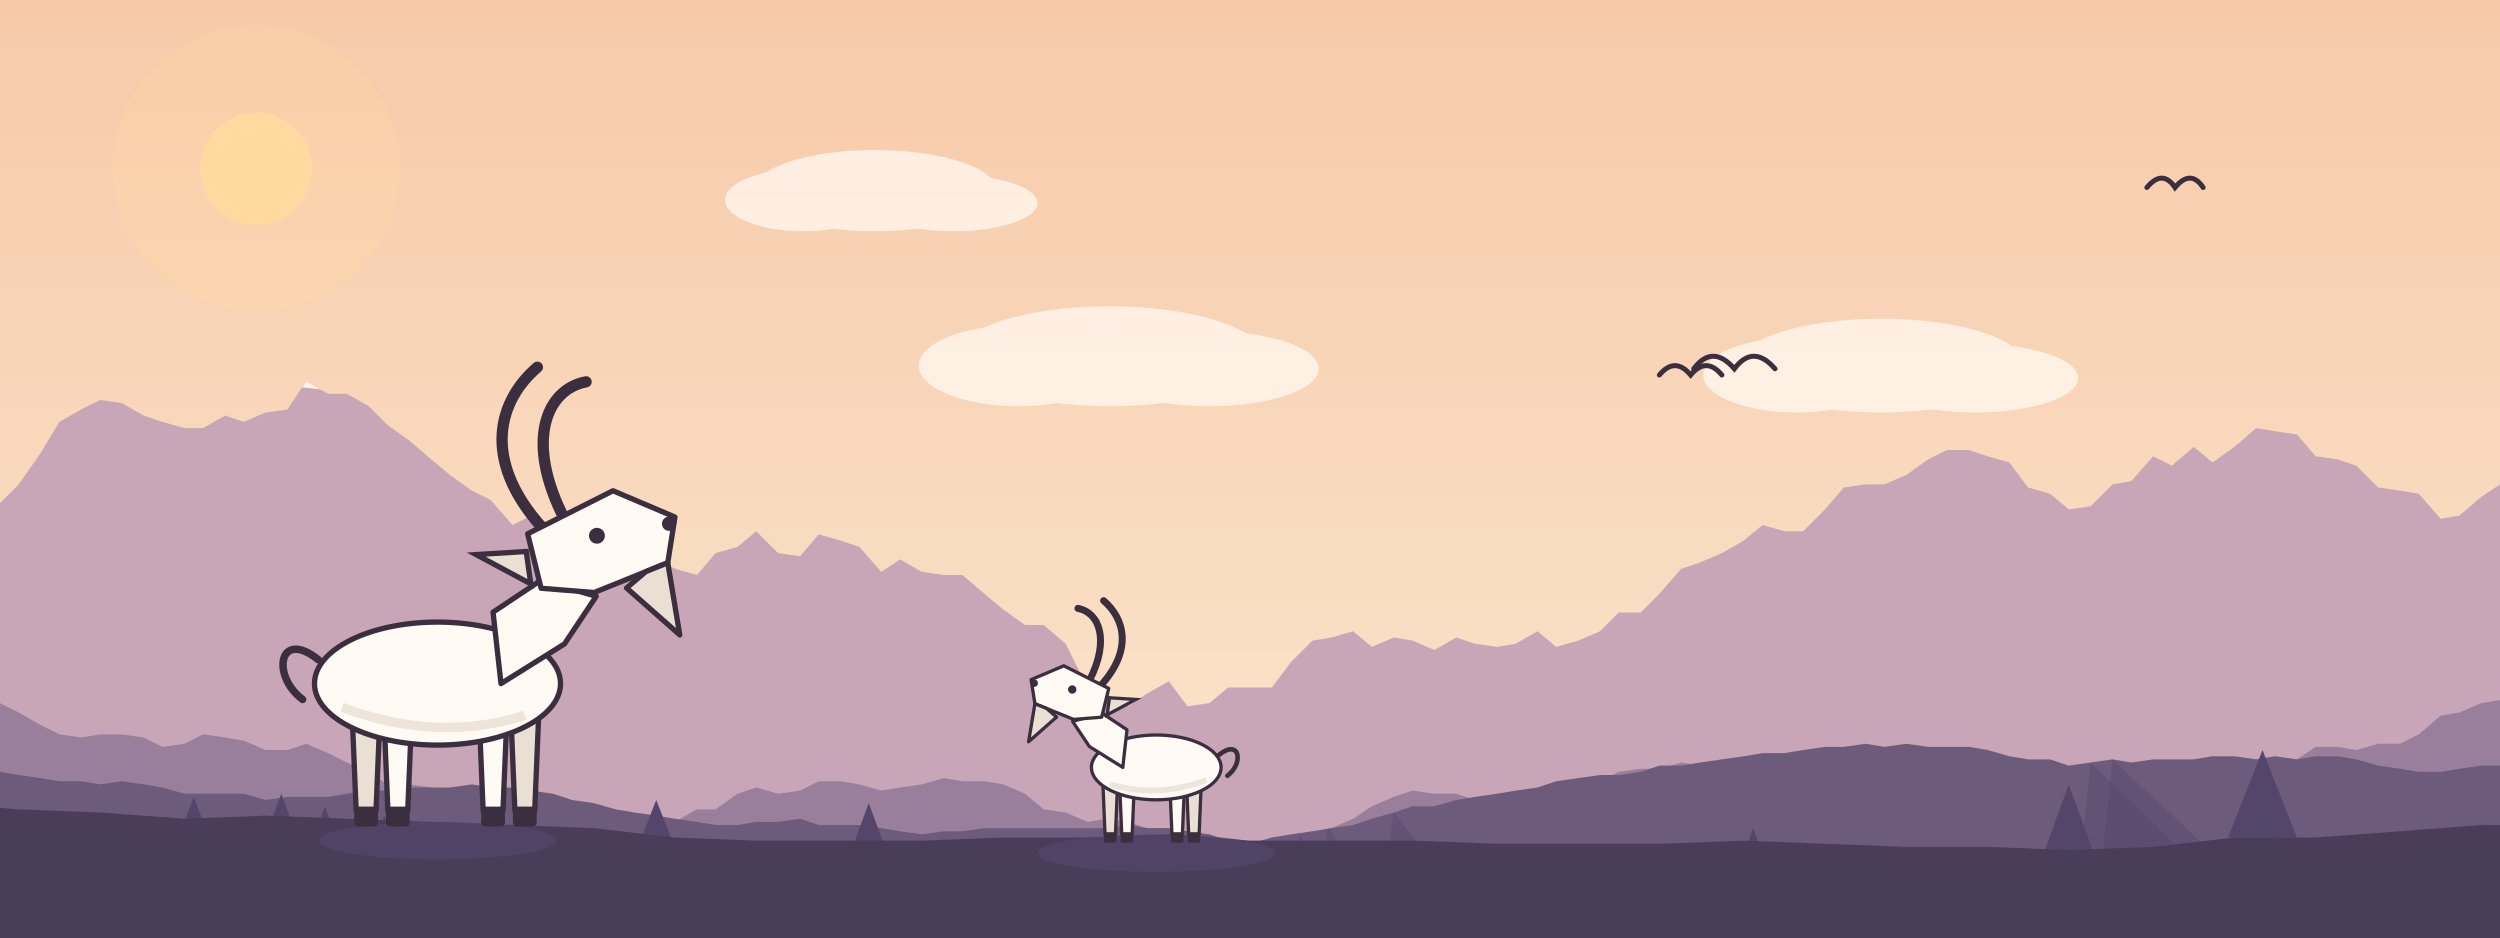
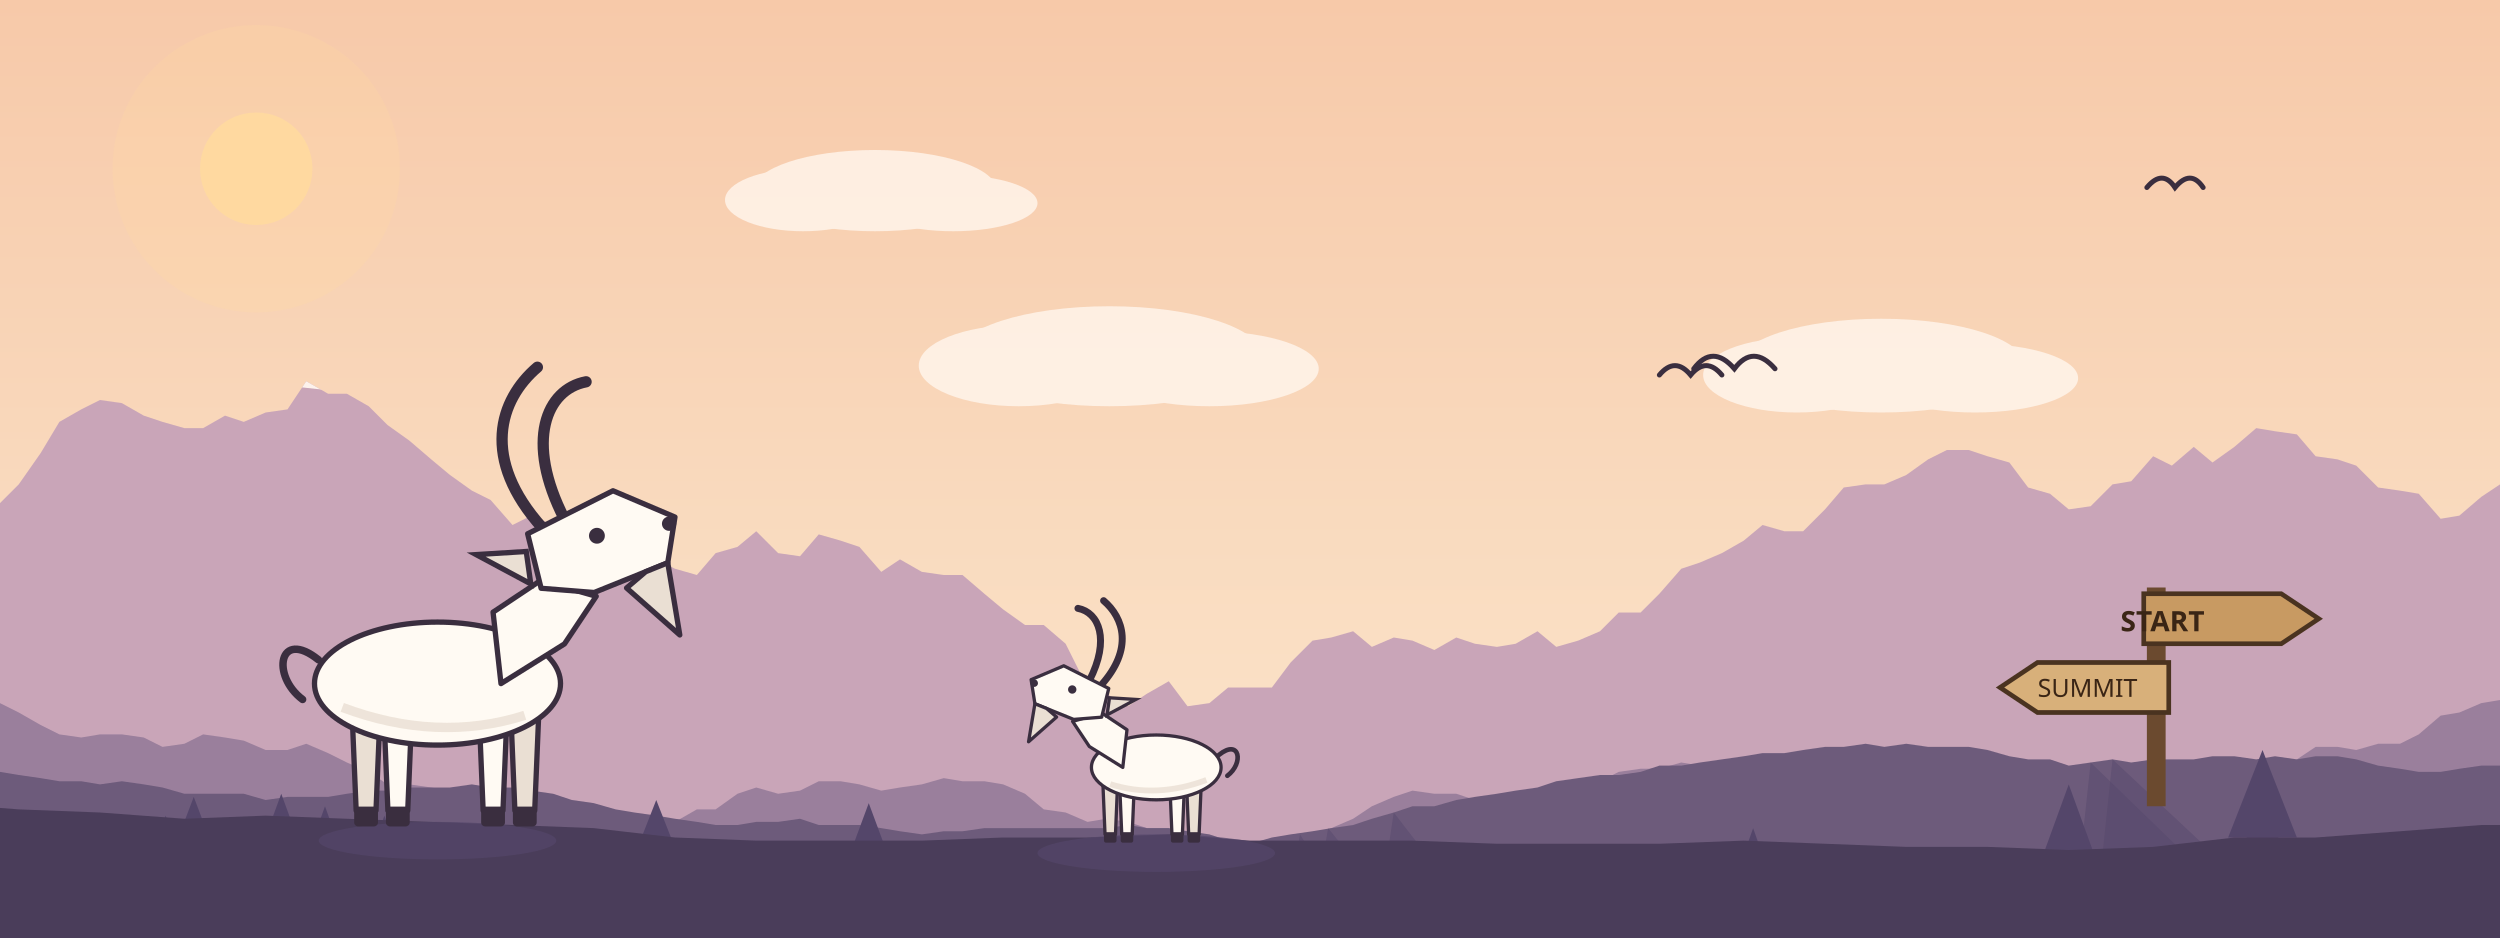
<svg xmlns="http://www.w3.org/2000/svg" viewBox="0 0 800 300" role="img" aria-labelledby="t146">
  <defs>
    <linearGradient id="g146" x1="0" y1="0" x2="0" y2="1">
      <stop offset="0" stop-color="#f7c9a9" />
      <stop offset="1" stop-color="#fbe8cf" />
    </linearGradient>
  </defs>
  <rect width="800" height="300" fill="url(#g146)" />
  <circle cx="82" cy="54" r="18" fill="#ffd9a0" opacity=".95" />
  <circle cx="82" cy="54" r="46" fill="#ffd9a0" opacity=".22" />
  <g fill="#fff6ee" opacity="0.8">
    <ellipse cx="355" cy="114" rx="49" ry="16" />
    <ellipse cx="326" cy="117" rx="32" ry="13" />
    <ellipse cx="387" cy="118" rx="35" ry="12" />
  </g>
  <g fill="#fff6ee" opacity="0.8">
    <ellipse cx="280" cy="61" rx="39" ry="13" />
    <ellipse cx="257" cy="64" rx="25" ry="10" />
    <ellipse cx="305" cy="65" rx="27" ry="9" />
  </g>
  <g fill="#fff6ee" opacity="0.8">
    <ellipse cx="602" cy="117" rx="46" ry="15" />
    <ellipse cx="575" cy="120" rx="30" ry="12" />
    <ellipse cx="632" cy="121" rx="33" ry="11" />
  </g>
  <path d="M531,120 q5,-6 10,0 q5,-6 10,0" fill="none" stroke="#3a2e3f" stroke-width="1.6" stroke-linecap="round" />
  <path d="M542,118 q6,-8 13,0 q6,-8 13,0" fill="none" stroke="#3a2e3f" stroke-width="1.6" stroke-linecap="round" />
  <path d="M687,60 q5,-6 9,0 q5,-6 9,0" fill="none" stroke="#3a2e3f" stroke-width="1.6" stroke-linecap="round" />
  <path d="M-20,156 L-13,162 L-7,159 L-0,161 L6,155 L13,145 L19,135 L26,131 L32,128 L39,129 L46,133 L52,135 L59,137 L65,137 L72,133 L78,135 L85,132 L92,131 L98,122 L105,126 L111,126 L118,130 L124,136 L131,141 L138,147 L144,152 L151,157 L157,160 L164,168 L170,165 L177,168 L183,177 L190,176 L197,178 L203,180 L210,179 L216,182 L223,184 L229,177 L236,175 L242,170 L249,177 L256,178 L262,171 L269,173 L275,175 L282,183 L288,179 L295,183 L302,184 L308,184 L315,190 L321,195 L328,200 L334,200 L341,206 L348,220 L354,222 L361,226 L367,222 L374,218 L380,226 L387,225 L393,220 L400,220 L407,220 L413,212 L420,205 L426,204 L433,202 L439,207 L446,204 L452,205 L459,208 L466,204 L472,206 L479,207 L485,206 L492,202 L498,207 L505,205 L512,202 L518,196 L525,196 L531,190 L538,182 L544,180 L551,177 L558,173 L564,168 L571,170 L577,170 L584,163 L590,156 L597,155 L603,155 L610,152 L617,147 L623,144 L630,144 L636,146 L643,148 L649,156 L656,158 L662,163 L669,162 L676,155 L682,154 L689,146 L695,149 L702,143 L708,148 L715,143 L722,137 L728,138 L735,139 L741,146 L748,147 L754,149 L761,156 L768,157 L774,158 L781,166 L787,165 L794,159 L800,155 L807,161 L813,167 L820,174 L820,305 L-20,305 Z" fill="#c9a5b8" />
  <clipPath id="c146118">
    <path d="M-20,-5 L820,-5 L826,110 L808,123 L790,125 L772,114 L754,116 L736,123 L718,119 L700,117 L682,120 L664,126 L646,125 L628,117 L610,110 L592,126 L574,121 L556,119 L538,114 L520,117 L502,125 L484,114 L466,120 L448,126 L430,110 L412,109 L394,125 L376,115 L358,109 L340,121 L322,112 L304,126 L286,110 L268,120 L250,115 L232,127 L214,122 L196,119 L178,114 L160,112 L142,127 L124,120 L106,125 L88,123 L70,112 L52,126 L34,115 L16,110 L-2,125 L-20,122 Z" />
  </clipPath>
  <path d="M-20,156 L-13,162 L-7,159 L-0,161 L6,155 L13,145 L19,135 L26,131 L32,128 L39,129 L46,133 L52,135 L59,137 L65,137 L72,133 L78,135 L85,132 L92,131 L98,122 L105,126 L111,126 L118,130 L124,136 L131,141 L138,147 L144,152 L151,157 L157,160 L164,168 L170,165 L177,168 L183,177 L190,176 L197,178 L203,180 L210,179 L216,182 L223,184 L229,177 L236,175 L242,170 L249,177 L256,178 L262,171 L269,173 L275,175 L282,183 L288,179 L295,183 L302,184 L308,184 L315,190 L321,195 L328,200 L334,200 L341,206 L348,220 L354,222 L361,226 L367,222 L374,218 L380,226 L387,225 L393,220 L400,220 L407,220 L413,212 L420,205 L426,204 L433,202 L439,207 L446,204 L452,205 L459,208 L466,204 L472,206 L479,207 L485,206 L492,202 L498,207 L505,205 L512,202 L518,196 L525,196 L531,190 L538,182 L544,180 L551,177 L558,173 L564,168 L571,170 L577,170 L584,163 L590,156 L597,155 L603,155 L610,152 L617,147 L623,144 L630,144 L636,146 L643,148 L649,156 L656,158 L662,163 L669,162 L676,155 L682,154 L689,146 L695,149 L702,143 L708,148 L715,143 L722,137 L728,138 L735,139 L741,146 L748,147 L754,149 L761,156 L768,157 L774,158 L781,166 L787,165 L794,159 L800,155 L807,161 L813,167 L820,174 L820,305 L-20,305 Z" fill="#fff6ee" clip-path="url(#c146118)" opacity=".96" />
  <path d="M-20,224 L-13,225 L-7,223 L-0,225 L6,228 L13,232 L19,235 L26,236 L32,235 L39,235 L46,236 L52,239 L59,238 L65,235 L72,236 L78,237 L85,240 L92,240 L98,238 L105,241 L111,244 L118,247 L124,251 L131,251 L138,252 L144,253 L151,252 L157,255 L164,255 L170,258 L177,259 L183,262 L190,264 L197,265 L203,264 L210,263 L216,263 L223,259 L229,259 L236,254 L242,252 L249,254 L256,253 L262,250 L269,250 L275,251 L282,253 L288,252 L295,251 L302,249 L308,250 L315,250 L321,251 L328,254 L334,259 L341,260 L348,263 L354,262 L361,263 L367,265 L374,265 L380,270 L387,272 L393,275 L400,275 L407,274 L413,271 L420,267 L426,265 L433,262 L439,258 L446,255 L452,253 L459,254 L466,254 L472,256 L479,255 L485,256 L492,258 L498,257 L505,254 L512,250 L518,247 L525,246 L531,246 L538,244 L544,245 L551,245 L558,245 L564,244 L571,246 L577,248 L584,248 L590,249 L597,253 L603,254 L610,253 L617,253 L623,255 L630,254 L636,257 L643,256 L649,254 L656,252 L662,253 L669,257 L676,257 L682,257 L689,257 L695,255 L702,251 L708,250 L715,251 L722,250 L728,248 L735,243 L741,239 L748,239 L754,240 L761,238 L768,238 L774,235 L781,229 L787,228 L794,225 L800,224 L807,221 L813,220 L820,220 L820,305 L-20,305 Z" fill="#9a7f9c" />
  <clipPath id="c146155">
    <path d="M-20,-5 L820,-5 L826,162 L808,163 L790,156 L772,155 L754,160 L736,157 L718,162 L700,158 L682,161 L664,160 L646,149 L628,154 L610,156 L592,154 L574,151 L556,162 L538,150 L520,151 L502,156 L484,153 L466,163 L448,163 L430,160 L412,159 L394,156 L376,162 L358,148 L340,151 L322,146 L304,151 L286,154 L268,156 L250,156 L232,151 L214,154 L196,162 L178,158 L160,161 L142,153 L124,158 L106,157 L88,155 L70,160 L52,146 L34,147 L16,159 L-2,161 L-20,147 Z" />
  </clipPath>
  <path d="M-20,224 L-13,225 L-7,223 L-0,225 L6,228 L13,232 L19,235 L26,236 L32,235 L39,235 L46,236 L52,239 L59,238 L65,235 L72,236 L78,237 L85,240 L92,240 L98,238 L105,241 L111,244 L118,247 L124,251 L131,251 L138,252 L144,253 L151,252 L157,255 L164,255 L170,258 L177,259 L183,262 L190,264 L197,265 L203,264 L210,263 L216,263 L223,259 L229,259 L236,254 L242,252 L249,254 L256,253 L262,250 L269,250 L275,251 L282,253 L288,252 L295,251 L302,249 L308,250 L315,250 L321,251 L328,254 L334,259 L341,260 L348,263 L354,262 L361,263 L367,265 L374,265 L380,270 L387,272 L393,275 L400,275 L407,274 L413,271 L420,267 L426,265 L433,262 L439,258 L446,255 L452,253 L459,254 L466,254 L472,256 L479,255 L485,256 L492,258 L498,257 L505,254 L512,250 L518,247 L525,246 L531,246 L538,244 L544,245 L551,245 L558,245 L564,244 L571,246 L577,248 L584,248 L590,249 L597,253 L603,254 L610,253 L617,253 L623,255 L630,254 L636,257 L643,256 L649,254 L656,252 L662,253 L669,257 L676,257 L682,257 L689,257 L695,255 L702,251 L708,250 L715,251 L722,250 L728,248 L735,243 L741,239 L748,239 L754,240 L761,238 L768,238 L774,235 L781,229 L787,228 L794,225 L800,224 L807,221 L813,220 L820,220 L820,305 L-20,305 Z" fill="#fff6ee" clip-path="url(#c146155)" opacity=".96" />
  <path d="M-20,245 L-13,245 L-7,246 L-0,247 L6,248 L13,249 L19,250 L26,250 L32,251 L39,250 L46,251 L52,252 L59,254 L65,254 L72,254 L78,254 L85,256 L92,255 L98,255 L105,255 L111,254 L118,253 L124,253 L131,252 L138,252 L144,252 L151,251 L157,252 L164,252 L170,253 L177,254 L183,256 L190,257 L197,259 L203,260 L210,261 L216,262 L223,263 L229,264 L236,264 L242,263 L249,263 L256,262 L262,264 L269,264 L275,264 L282,265 L288,266 L295,267 L302,266 L308,266 L315,265 L321,265 L328,265 L334,265 L341,265 L348,265 L354,265 L361,264 L367,265 L374,265 L380,266 L387,267 L393,269 L400,270 L407,268 L413,267 L420,266 L426,265 L433,264 L439,262 L446,260 L452,258 L459,258 L466,256 L472,255 L479,254 L485,253 L492,252 L498,250 L505,249 L512,248 L518,248 L525,247 L531,245 L538,245 L544,244 L551,243 L558,242 L564,241 L571,241 L577,240 L584,239 L590,239 L597,238 L603,239 L610,238 L617,239 L623,239 L630,239 L636,240 L643,242 L649,243 L656,243 L662,245 L669,244 L676,243 L682,244 L689,243 L695,243 L702,243 L708,242 L715,242 L722,243 L728,242 L735,243 L741,242 L748,242 L754,243 L761,245 L768,246 L774,247 L781,247 L787,246 L794,245 L800,245 L807,245 L813,244 L820,244 L820,305 L-20,305 Z" fill="#6d5b7b" />
  <clipPath id="c146205">
    <path d="M-20,-5 L820,-5 L826,211 L808,207 L790,201 L772,213 L754,210 L736,207 L718,196 L700,206 L682,201 L664,214 L646,199 L628,212 L610,201 L592,210 L574,200 L556,211 L538,212 L520,213 L502,208 L484,200 L466,212 L448,200 L430,209 L412,203 L394,205 L376,206 L358,200 L340,199 L322,211 L304,199 L286,197 L268,208 L250,201 L232,200 L214,199 L196,209 L178,205 L160,207 L142,211 L124,197 L106,208 L88,200 L70,213 L52,203 L34,197 L16,209 L-2,212 L-20,207 Z" />
  </clipPath>
  <path d="M-20,245 L-13,245 L-7,246 L-0,247 L6,248 L13,249 L19,250 L26,250 L32,251 L39,250 L46,251 L52,252 L59,254 L65,254 L72,254 L78,254 L85,256 L92,255 L98,255 L105,255 L111,254 L118,253 L124,253 L131,252 L138,252 L144,252 L151,251 L157,252 L164,252 L170,253 L177,254 L183,256 L190,257 L197,259 L203,260 L210,261 L216,262 L223,263 L229,264 L236,264 L242,263 L249,263 L256,262 L262,264 L269,264 L275,264 L282,265 L288,266 L295,267 L302,266 L308,266 L315,265 L321,265 L328,265 L334,265 L341,265 L348,265 L354,265 L361,264 L367,265 L374,265 L380,266 L387,267 L393,269 L400,270 L407,268 L413,267 L420,266 L426,265 L433,264 L439,262 L446,260 L452,258 L459,258 L466,256 L472,255 L479,254 L485,253 L492,252 L498,250 L505,249 L512,248 L518,248 L525,247 L531,245 L538,245 L544,244 L551,243 L558,242 L564,241 L571,241 L577,240 L584,239 L590,239 L597,238 L603,239 L610,238 L617,239 L623,239 L630,239 L636,240 L643,242 L649,243 L656,243 L662,245 L669,244 L676,243 L682,244 L689,243 L695,243 L702,243 L708,242 L715,242 L722,243 L728,242 L735,243 L741,242 L748,242 L754,243 L761,245 L768,246 L774,247 L781,247 L787,246 L794,245 L800,245 L807,245 L813,244 L820,244 L820,305 L-20,305 Z" fill="#fff6ee" clip-path="url(#c146205)" opacity=".96" />
  <polygon points="676,243 739,302 670,300" fill="#54466a" opacity=".45" />
  <polygon points="669,244 733,306 663,300" fill="#54466a" opacity=".45" />
  <polygon points="416,267 451,323 410,300" fill="#54466a" opacity=".45" />
  <polygon points="425,265 471,322 419,300" fill="#54466a" opacity=".45" />
  <polygon points="446,260 497,326 440,300" fill="#54466a" opacity=".45" />
  <polygon points="278,257 268,284 273,284 264,296 292,296 283,284 288,284" fill="#54466a" />
  <polygon points="210,256 199,284 205,284 196,296 224,296 215,284 221,284" fill="#54466a" />
  <polygon points="662,251 654,273 658,273 651,281.476 673,281.476 666,273 670,273" fill="#54466a" />
  <polygon points="62,255 51,284 57,284 48,296 76,296 67,284 73,284" fill="#54466a" />
  <polygon points="561,265 555,282 558,282 552,289.567 570,289.567 564,282 567,282" fill="#54466a" />
  <polygon points="123,261 114,286 119,286 111,296 135,296 127,286 132,286" fill="#54466a" />
  <polygon points="53,261 44,286 49,286 41,296 65,296 57,286 62,286" fill="#54466a" />
  <polygon points="731,269 724,287 728,287 722,294.47 740,294.47 734,287 738,287" fill="#54466a" />
  <polygon points="724,240 713,268 719,268 710,279.424 738,279.424 729,268 735,268" fill="#54466a" />
  <polygon points="90,254 79,284 85,284 75,296 105,296 95,284 101,284" fill="#54466a" />
  <polygon points="104,258 95,283 100,283 91,293.7 117,293.7 108,283 113,283" fill="#54466a" />
  <path d="M-20,257 L6,259 L32,260 L59,262 L85,261 L111,262 L138,263 L164,264 L190,265 L216,268 L242,269 L269,269 L295,269 L321,268 L348,268 L374,267 L400,269 L426,269 L452,269 L479,270 L505,270 L531,270 L558,269 L584,270 L610,271 L636,271 L662,272 L689,271 L715,268 L741,268 L768,266 L794,264 L820,264 L820,305 L-20,305 Z" fill="#4a3d5a" />
  <ellipse cx="140" cy="269" rx="38" ry="6" fill="#54466a" opacity=".7" />
  <g transform="translate(140 267) rotate(0) scale(1.269783 1.269783)">
    <polygon points="-21.5,-30 -14.5,-30 -15.5,-6 -20.5,-6" fill="#eadfd3" stroke="#3a2e3f" stroke-width="1.34" stroke-linejoin="round" />
    <rect x="-21.0" y="-7" width="6" height="5" rx="1" fill="#3a2e3f" />
    <polygon points="-13.5,-30 -6.5,-30 -7.5,-6 -12.5,-6" fill="#fffaf3" stroke="#3a2e3f" stroke-width="1.34" stroke-linejoin="round" />
    <rect x="-13.0" y="-7" width="6" height="5" rx="1" fill="#3a2e3f" />
    <polygon points="10.5,-30 17.5,-30 16.5,-6 11.5,-6" fill="#fffaf3" stroke="#3a2e3f" stroke-width="1.34" stroke-linejoin="round" />
    <rect x="11.0" y="-7" width="6" height="5" rx="1" fill="#3a2e3f" />
    <polygon points="18.5,-30 25.5,-30 24.5,-6 19.5,-6" fill="#eadfd3" stroke="#3a2e3f" stroke-width="1.34" stroke-linejoin="round" />
    <rect x="19.0" y="-7" width="6" height="5" rx="1" fill="#3a2e3f" />
    <path d="M-30,-44 C-40,-52 -42,-40 -34,-34" fill="none" stroke="#3a2e3f" stroke-width="1.89" stroke-linecap="round" />
    <ellipse cx="0" cy="-38" rx="31" ry="15.5" fill="#fffaf3" stroke="#3a2e3f" stroke-width="1.34" />
    <path d="M-24,-32 Q0,-23 22,-30" fill="none" stroke="#eadfd3" stroke-width="2.36" opacity=".8" />
    <polygon points="16,-38 32,-48 40,-60 26,-64 14,-56" fill="#fffaf3" stroke="#3a2e3f" stroke-width="1.34" stroke-linejoin="round" />
    <g transform="rotate(-22 28 -52) translate(34 -68)">
      <path d="M2,-8 C-6,-30 4,-42 16,-46" fill="none" stroke="#3a2e3f" stroke-width="2.84" stroke-linecap="round" />
      <path d="M8,-8 C6,-30 16,-40 26,-38" fill="none" stroke="#3a2e3f" stroke-width="2.84" stroke-linecap="round" />
      <polygon points="-4,-4 -16,-8 -6,4" fill="#eadfd3" stroke="#3a2e3f" stroke-width="1.34" />
      <polygon points="-2,-8 22,-10 34,2 28,12 8,12 -4,6" fill="#fffaf3" stroke="#3a2e3f" stroke-width="1.34" stroke-linejoin="round" />
      <polygon points="22,12 28,12 24,30 16,14" fill="#eadfd3" stroke="#3a2e3f" stroke-width="1.34" stroke-linejoin="round" />
      <circle cx="14" cy="-1" r="2" fill="#3a2e3f" />
      <circle cx="32" cy="3" r="1.8" fill="#3a2e3f" />
    </g>
  </g>
  <ellipse cx="370" cy="273" rx="38" ry="6" fill="#54466a" opacity=".7" />
  <g transform="translate(370 271) rotate(0) scale(-0.6691755 0.6691755)">
    <polygon points="-21.5,-30 -14.5,-30 -15.5,-6 -20.5,-6" fill="#eadfd3" stroke="#3a2e3f" stroke-width="1.58" stroke-linejoin="round" />
    <rect x="-21.0" y="-7" width="6" height="5" rx="1" fill="#3a2e3f" />
    <polygon points="-13.5,-30 -6.5,-30 -7.5,-6 -12.5,-6" fill="#fffaf3" stroke="#3a2e3f" stroke-width="1.58" stroke-linejoin="round" />
    <rect x="-13.0" y="-7" width="6" height="5" rx="1" fill="#3a2e3f" />
    <polygon points="10.5,-30 17.5,-30 16.5,-6 11.5,-6" fill="#fffaf3" stroke="#3a2e3f" stroke-width="1.58" stroke-linejoin="round" />
    <rect x="11.0" y="-7" width="6" height="5" rx="1" fill="#3a2e3f" />
    <polygon points="18.5,-30 25.5,-30 24.5,-6 19.5,-6" fill="#eadfd3" stroke="#3a2e3f" stroke-width="1.58" stroke-linejoin="round" />
    <rect x="19.0" y="-7" width="6" height="5" rx="1" fill="#3a2e3f" />
    <path d="M-30,-44 C-40,-52 -42,-40 -34,-34" fill="none" stroke="#3a2e3f" stroke-width="2.22" stroke-linecap="round" />
    <ellipse cx="0" cy="-38" rx="31" ry="15.5" fill="#fffaf3" stroke="#3a2e3f" stroke-width="1.58" />
    <path d="M-24,-32 Q0,-23 22,-30" fill="none" stroke="#eadfd3" stroke-width="2.78" opacity=".8" />
    <polygon points="16,-38 32,-48 40,-60 26,-64 14,-56" fill="#fffaf3" stroke="#3a2e3f" stroke-width="1.58" stroke-linejoin="round" />
    <g transform="rotate(-22 28 -52) translate(34 -68)">
      <path d="M2,-8 C-6,-30 4,-42 16,-46" fill="none" stroke="#3a2e3f" stroke-width="3.34" stroke-linecap="round" />
      <path d="M8,-8 C6,-30 16,-40 26,-38" fill="none" stroke="#3a2e3f" stroke-width="3.34" stroke-linecap="round" />
      <polygon points="-4,-4 -16,-8 -6,4" fill="#eadfd3" stroke="#3a2e3f" stroke-width="1.58" />
      <polygon points="-2,-8 22,-10 34,2 28,12 8,12 -4,6" fill="#fffaf3" stroke="#3a2e3f" stroke-width="1.58" stroke-linejoin="round" />
      <polygon points="22,12 28,12 24,30 16,14" fill="#eadfd3" stroke="#3a2e3f" stroke-width="1.58" stroke-linejoin="round" />
      <circle cx="14" cy="-1" r="2" fill="#3a2e3f" />
      <circle cx="32" cy="3" r="1.8" fill="#3a2e3f" />
    </g>
  </g>
+   <g transform="translate(690 258)">
+     <rect x="-3" y="-70" width="6" height="70" fill="#6b4a2f" />
+     <polygon points="-4,-68 40,-68 52,-60 40,-52 -4,-52" fill="#c89a62" stroke="#4a3320" stroke-width="1.5" />
+     <polygon points="4,-46 -38,-46 -50,-38 -38,-30 4,-30" fill="#d8b07a" stroke="#4a3320" stroke-width="1.5" />
+     <text x="2" y="-56" font-family="sans-serif" font-size="9" font-weight="bold" fill="#3a2515" text-anchor="middle">START</text>
+     <text x="-22" y="-35" font-family="sans-serif" font-size="8" fill="#3a2515" text-anchor="middle">SUMMIT</text>
+   </g>
</svg>
